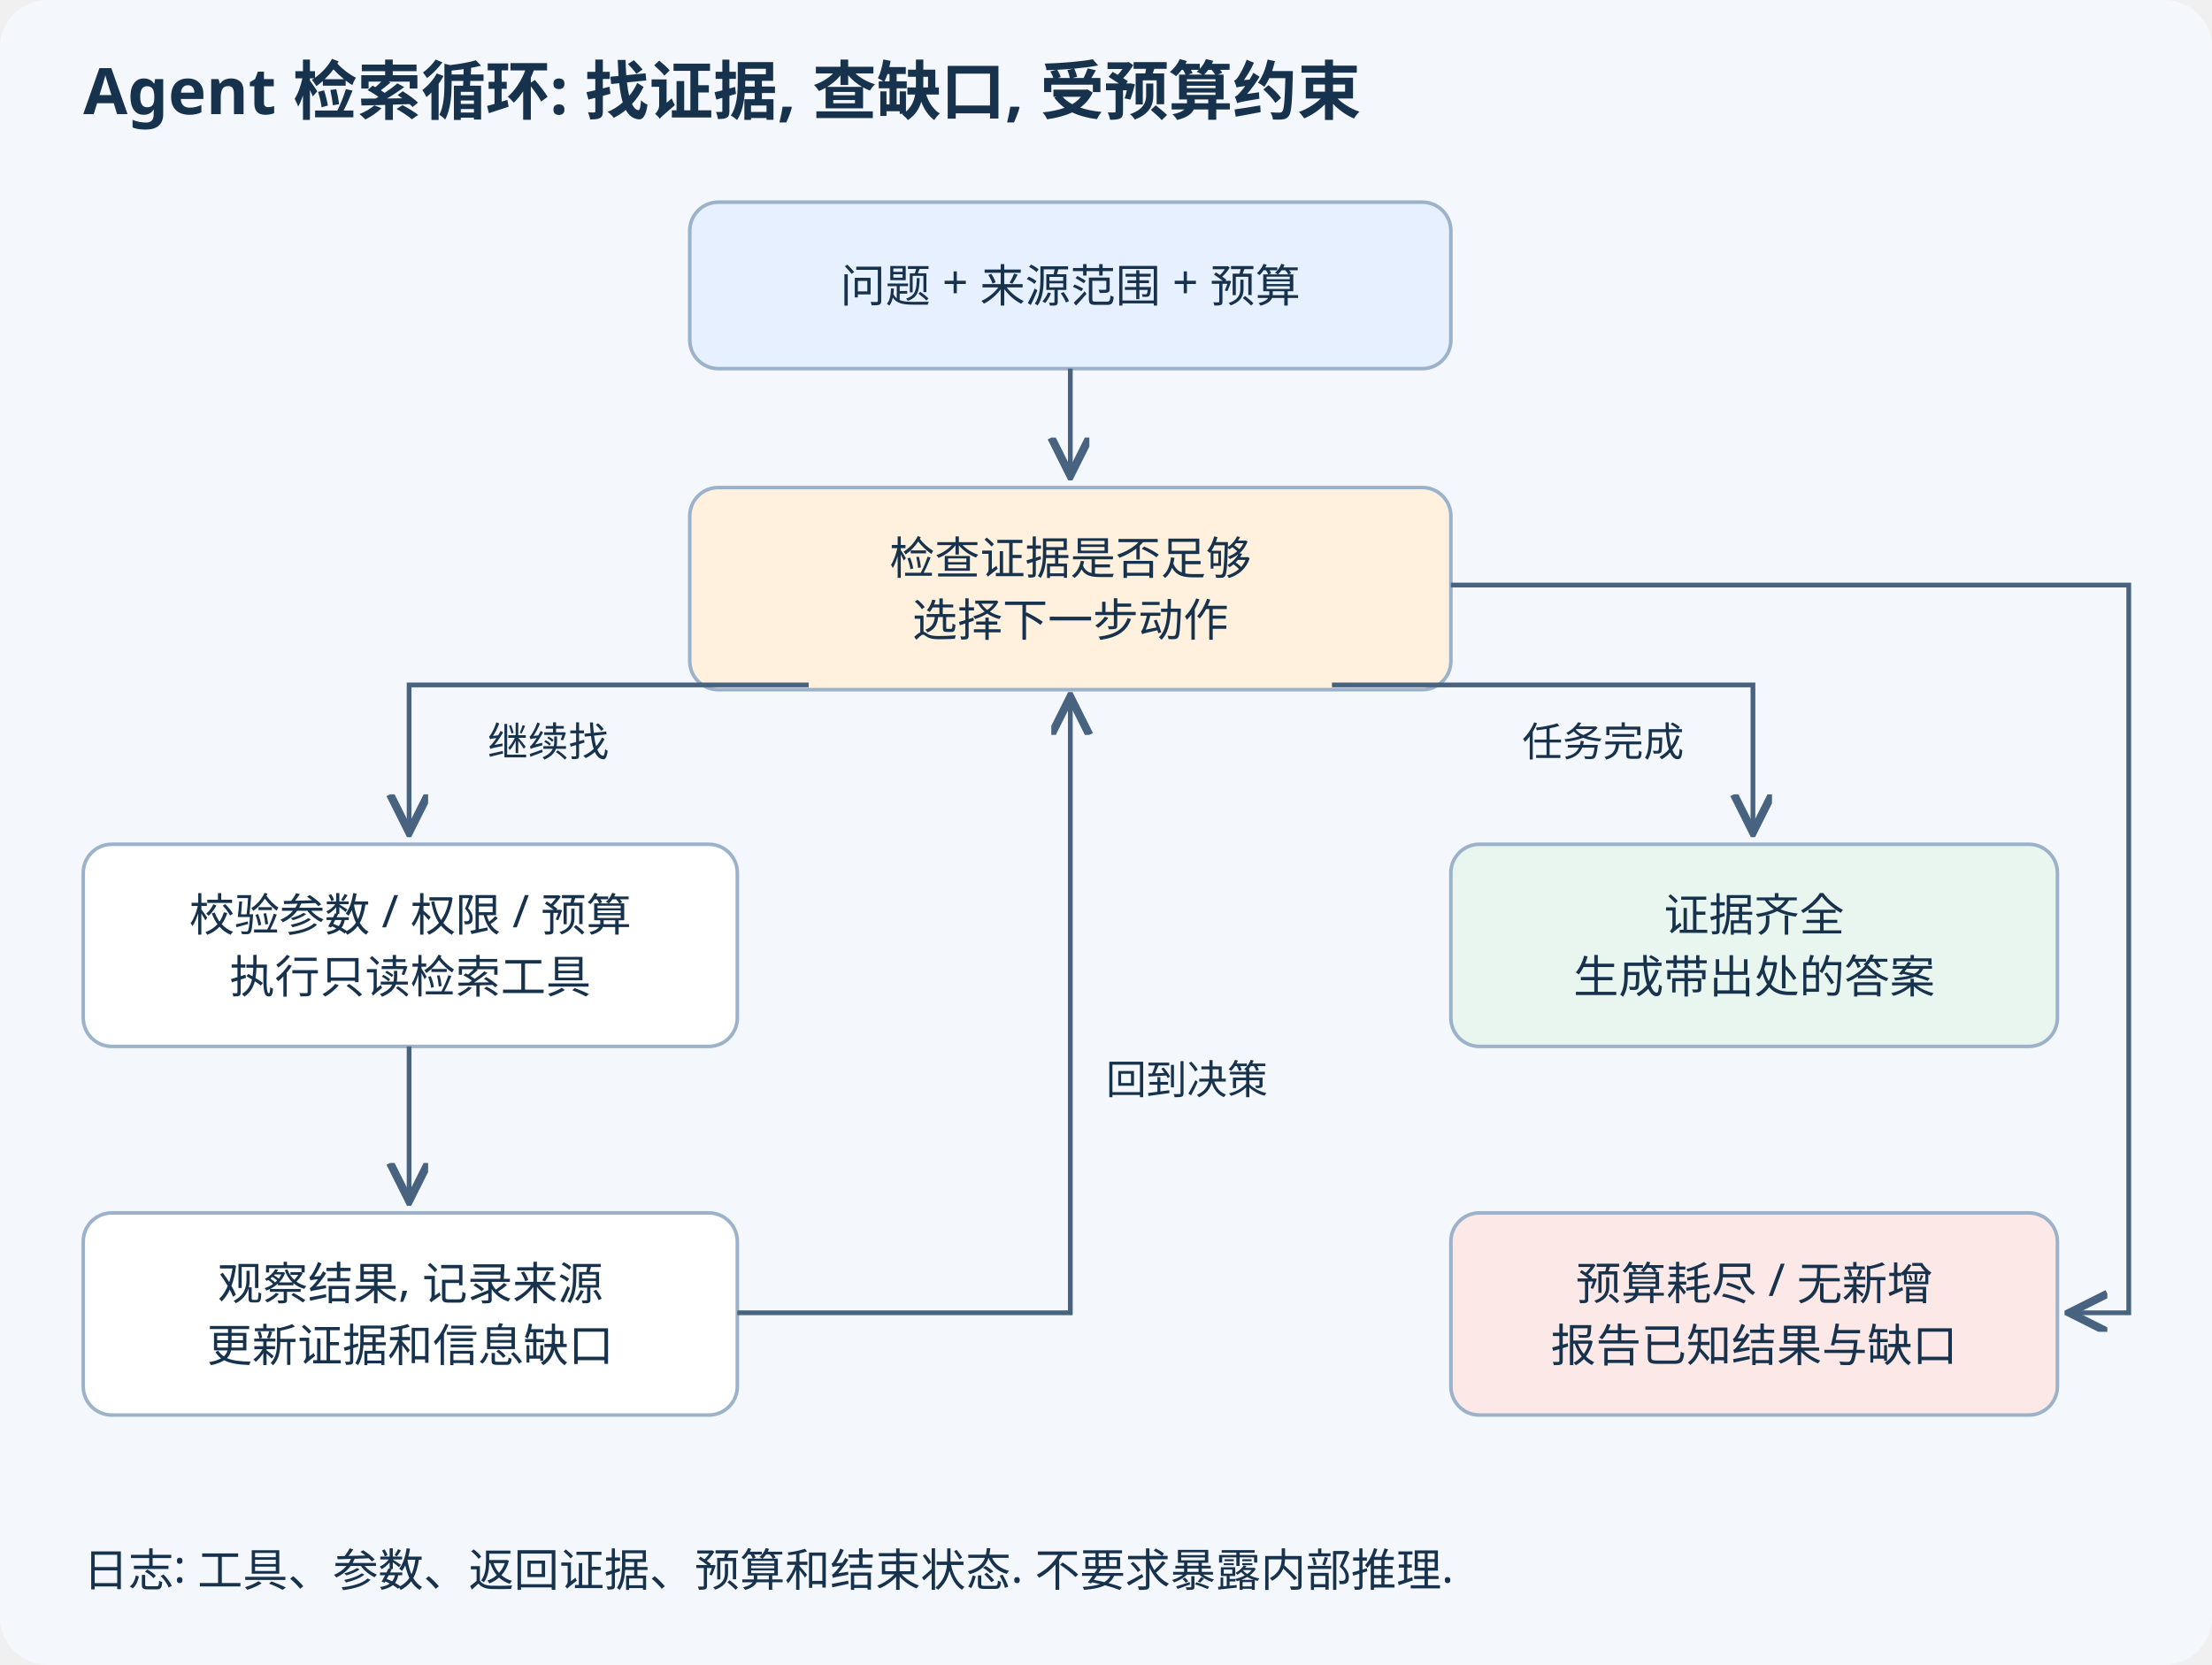
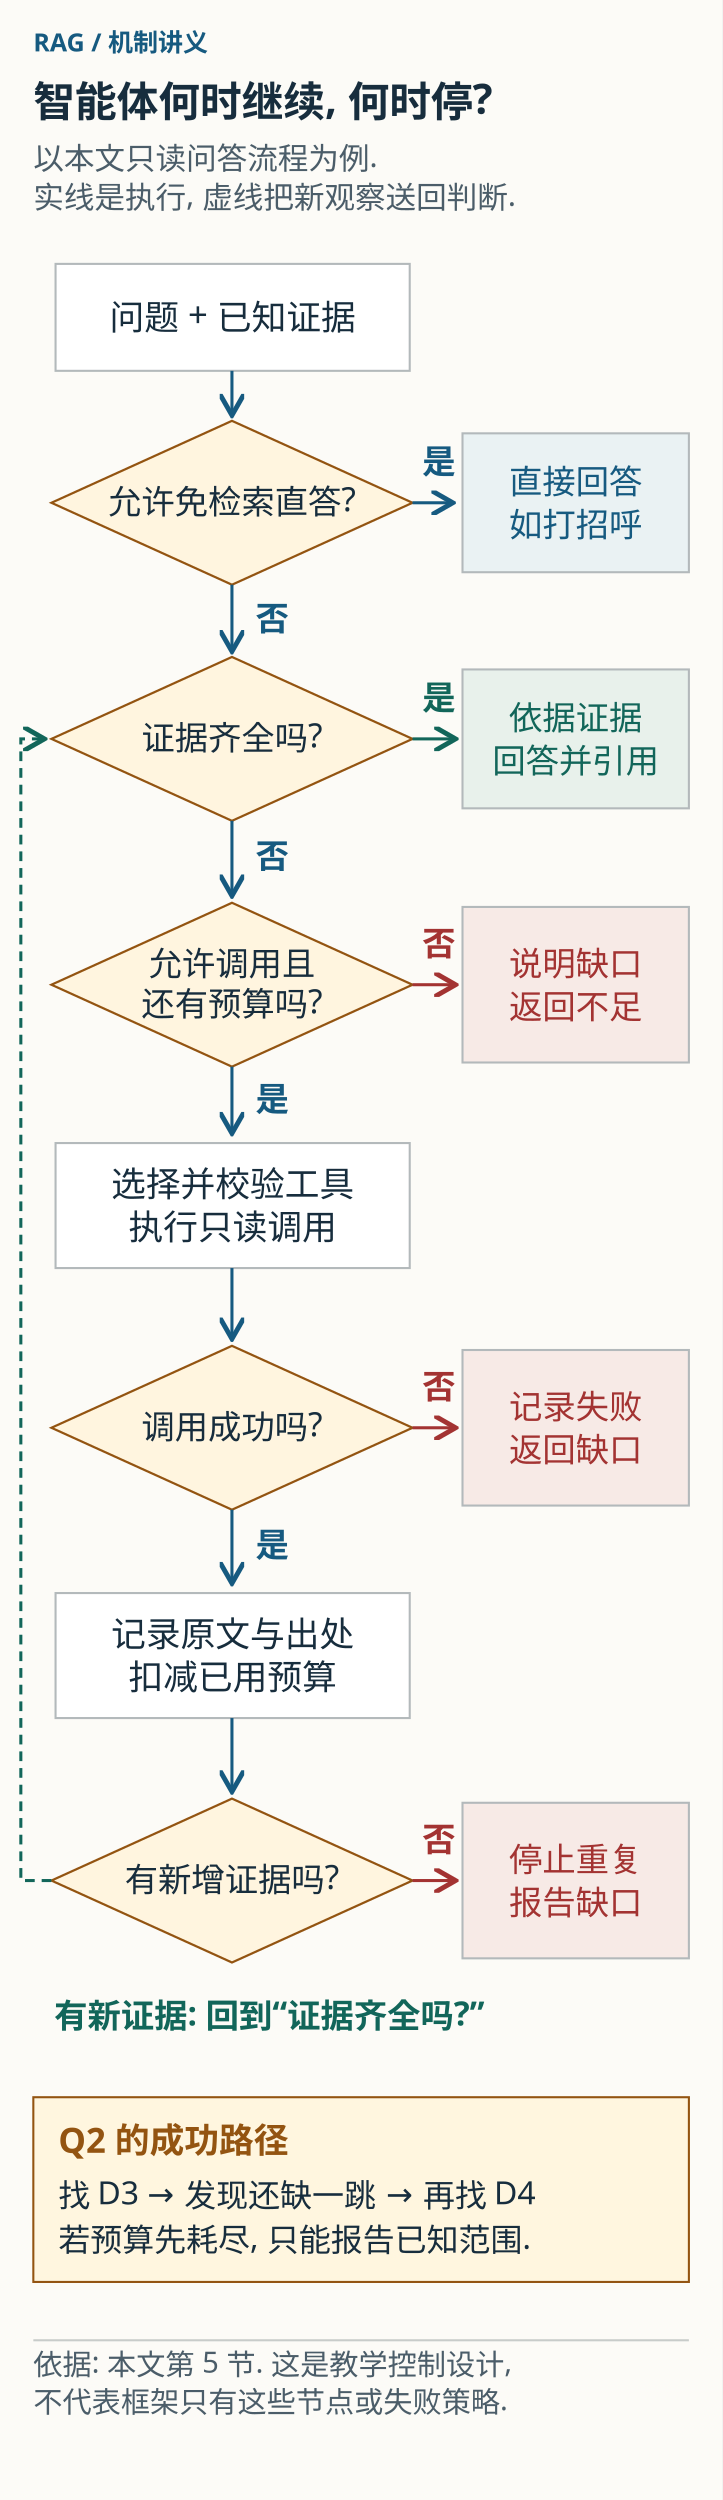
- <svg xmlns="http://www.w3.org/2000/svg" viewBox="0 0 930 700" role="img" aria-labelledby="title desc">
+ <svg xmlns="http://www.w3.org/2000/svg" viewBox="0 0 520 1800" role="img" aria-labelledby="title desc">
  <defs>
-     <marker id="arrow" markerWidth="9" markerHeight="9" refX="8" refY="4" orient="auto">
-       <path d="M0,0 L8,4 L0,8" fill="none" stroke="#476380" stroke-width="1.7" />
+     <marker id="a0" markerWidth="8" markerHeight="8" refX="7" refY="4" orient="auto">
+       <path d="M0,0 L7,4 L0,8" fill="none" stroke="#165a80" stroke-width="1.6" />
+     </marker>
+     <marker id="a1" markerWidth="8" markerHeight="8" refX="7" refY="4" orient="auto">
+       <path d="M0,0 L7,4 L0,8" fill="none" stroke="#12665a" stroke-width="1.6" />
+     </marker>
+     <marker id="a2" markerWidth="8" markerHeight="8" refX="7" refY="4" orient="auto">
+       <path d="M0,0 L7,4 L0,8" fill="none" stroke="#a33332" stroke-width="1.6" />
    </marker>
  </defs>
-   <rect width="930" height="700" rx="20" fill="#f4f7fc" />
-   <g font-family="PingFang SC, Microsoft YaHei, sans-serif" fill="#17324d">
-     <text x="35" y="48" font-size="27" font-weight="650" text-anchor="start">Agent 检索循环: 找证据, 查缺口, 受预算约束</text>
-     <rect x="290" y="85" width="320" height="70" rx="12" fill="#e7f0ff" stroke="#9cb2ca" stroke-width="1.5" />
-     <text x="450.0" y="127.0" font-size="19" font-weight="500" text-anchor="middle">问题 + 来源范围 + 预算</text>
-     <rect x="290" y="205" width="320" height="85" rx="12" fill="#fff1de" stroke="#9cb2ca" stroke-width="1.5" />
-     <text x="450.0" y="241.5" font-size="19" font-weight="500" text-anchor="middle">检查证据是否足够</text>
-     <text x="450.0" y="267.5" font-size="19" font-weight="500" text-anchor="middle">选择下一步动作</text>
-     <polyline points="450,155 450,200" fill="none" stroke="#476380" stroke-width="2" marker-end="url(#arrow)" />
-     <rect x="35" y="355" width="275" height="85" rx="12" fill="#ffffff" stroke="#9cb2ca" stroke-width="1.5" />
-     <text x="172.5" y="391.5" font-size="19" font-weight="500" text-anchor="middle">校验参数 / 权限 / 预算</text>
-     <text x="172.5" y="417.5" font-size="19" font-weight="500" text-anchor="middle">执行只读检索工具</text>
-     <polyline points="340,288 172,288 172,350" fill="none" stroke="#476380" stroke-width="2" marker-end="url(#arrow)" />
-     <text x="205" y="318" font-size="17" font-weight="400" text-anchor="start">继续找</text>
-     <rect x="35" y="510" width="275" height="85" rx="12" fill="#ffffff" stroke="#9cb2ca" stroke-width="1.5" />
-     <text x="172.5" y="546.5" font-size="19" font-weight="500" text-anchor="middle">观察结果, 记录来源</text>
-     <text x="172.5" y="572.5" font-size="19" font-weight="500" text-anchor="middle">更新证据和信息缺口</text>
-     <polyline points="172,440 172,505" fill="none" stroke="#476380" stroke-width="2" marker-end="url(#arrow)" />
-     <polyline points="310,552 450,552 450,293" fill="none" stroke="#476380" stroke-width="2" marker-end="url(#arrow)" />
-     <text x="465" y="460" font-size="17" font-weight="400" text-anchor="start">回到决策</text>
-     <rect x="610" y="355" width="255" height="85" rx="12" fill="#e9f6ef" stroke="#9cb2ca" stroke-width="1.5" />
-     <text x="737.5" y="391.5" font-size="19" font-weight="500" text-anchor="middle">证据齐全</text>
-     <text x="737.5" y="417.5" font-size="19" font-weight="500" text-anchor="middle">生成带出处的答案</text>
-     <polyline points="560,288 737,288 737,350" fill="none" stroke="#476380" stroke-width="2" marker-end="url(#arrow)" />
-     <text x="640" y="318" font-size="17" font-weight="400" text-anchor="start">任务完成</text>
-     <rect x="610" y="510" width="255" height="85" rx="12" fill="#fce8e6" stroke="#9cb2ca" stroke-width="1.5" />
-     <text x="737.5" y="546.5" font-size="19" font-weight="500" text-anchor="middle">预算耗尽 / 无新增</text>
-     <text x="737.5" y="572.5" font-size="19" font-weight="500" text-anchor="middle">报告已知结果与缺口</text>
-     <polyline points="610,246 895,246 895,552 870,552" fill="none" stroke="#476380" stroke-width="2" marker-end="url(#arrow)" />
-     <text x="35" y="667" font-size="19" font-weight="400" text-anchor="start">日志: 工具、参数、返回证据、预算和结束状态. 不要求暴露内部推理.</text>
+   <rect width="520" height="1800" fill="#fcfbf7" />
+   <g font-family="PingFang SC, Microsoft YaHei, sans-serif">
+     <text x="24" y="37" fill="#165a80" font-size="18" font-weight="600" text-anchor="start">RAG / 机制讲义</text>
+     <text x="24" y="84" fill="#172d3d" font-size="30" font-weight="650" text-anchor="start">智能体何时继续, 何时停?</text>
+     <text x="24" y="122" fill="#4b5d69" font-size="22" font-weight="400" text-anchor="start">以本文只读问答流程为例.</text>
+     <text x="24" y="150" fill="#4b5d69" font-size="22" font-weight="400" text-anchor="start">实线是执行, 虚线把新观察送回判断.</text>
+     <rect x="40" y="190" width="255" height="77" fill="#fff" stroke="#b3b9bb" stroke-width="1.5" />
+     <text x="167.5" y="237.5" fill="#172d3d" font-size="25" font-weight="500" text-anchor="middle">问题 + 已知证据</text>
+     <polyline points="167,267 167,299" fill="none" stroke="#165a80" stroke-width="2.2" marker-end="url(#a0)" />
+     <polygon points="167,303.0 297.0,362 167,421.0 37.0,362" fill="#fff5df" stroke="#935411" stroke-width="1.6" />
+     <text x="167" y="370.0" fill="#172d3d" font-size="24" font-weight="500" text-anchor="middle">允许免检索直答?</text>
+     <polyline points="297,362 326,362" fill="none" stroke="#165a80" stroke-width="2.2" marker-end="url(#a0)" />
+     <text x="304" y="341" fill="#165a80" font-size="24" font-weight="650" text-anchor="start">是</text>
+     <rect x="333" y="312" width="163" height="100" fill="#eaf2f3" stroke="#b3b9bb" stroke-width="1.5" />
+     <text x="414.5" y="355.5" fill="#165a80" font-size="24" font-weight="500" text-anchor="middle">直接回答</text>
+     <text x="414.5" y="386.5" fill="#165a80" font-size="24" font-weight="500" text-anchor="middle">如打招呼</text>
+     <polyline points="167,421 167,469" fill="none" stroke="#165a80" stroke-width="2.2" marker-end="url(#a0)" />
+     <text x="184" y="454" fill="#165a80" font-size="24" font-weight="650" text-anchor="start">否</text>
+     <polygon points="167,473.0 297.0,532 167,591.0 37.0,532" fill="#fff5df" stroke="#935411" stroke-width="1.6" />
+     <text x="167" y="540.0" fill="#172d3d" font-size="24" font-weight="500" text-anchor="middle">证据齐全吗?</text>
+     <polyline points="297,532 328,532" fill="none" stroke="#12665a" stroke-width="2.2" marker-end="url(#a1)" />
+     <text x="304" y="511" fill="#12665a" font-size="24" font-weight="650" text-anchor="start">是</text>
+     <rect x="333" y="482" width="163" height="100" fill="#e8f1eb" stroke="#b3b9bb" stroke-width="1.5" />
+     <text x="414.5" y="525.5" fill="#12665a" font-size="24" font-weight="500" text-anchor="middle">依据证据</text>
+     <text x="414.5" y="556.5" fill="#12665a" font-size="24" font-weight="500" text-anchor="middle">回答并引用</text>
+     <polyline points="167,591 167,645" fill="none" stroke="#165a80" stroke-width="2.2" marker-end="url(#a0)" />
+     <text x="184" y="625" fill="#165a80" font-size="24" font-weight="650" text-anchor="start">否</text>
+     <polygon points="167,650.0 297.0,709 167,768.0 37.0,709" fill="#fff5df" stroke="#935411" stroke-width="1.6" />
+     <text x="167" y="702.5" fill="#172d3d" font-size="24" font-weight="500" text-anchor="middle">允许调用且</text>
+     <text x="167" y="731.5" fill="#172d3d" font-size="24" font-weight="500" text-anchor="middle">还有预算吗?</text>
+     <polyline points="297,709 328,709" fill="none" stroke="#a33332" stroke-width="2.2" marker-end="url(#a2)" />
+     <text x="304" y="688" fill="#a33332" font-size="24" font-weight="650" text-anchor="start">否</text>
+     <rect x="333" y="653" width="163" height="112" fill="#f7eae6" stroke="#b3b9bb" stroke-width="1.5" />
+     <text x="414.5" y="702.5" fill="#a33332" font-size="24" font-weight="500" text-anchor="middle">说明缺口</text>
+     <text x="414.5" y="733.5" fill="#a33332" font-size="24" font-weight="500" text-anchor="middle">返回不足</text>
+     <polyline points="167,768 167,816" fill="none" stroke="#165a80" stroke-width="2.2" marker-end="url(#a0)" />
+     <text x="184" y="800" fill="#165a80" font-size="24" font-weight="650" text-anchor="start">是</text>
+     <rect x="40" y="823" width="255" height="90" fill="#fff" stroke="#b3b9bb" stroke-width="1.5" />
+     <text x="167.5" y="861.5" fill="#172d3d" font-size="25" font-weight="500" text-anchor="middle">选择并校验工具</text>
+     <text x="167.5" y="892.5" fill="#172d3d" font-size="25" font-weight="500" text-anchor="middle">执行只读调用</text>
+     <polyline points="167,913 167,964" fill="none" stroke="#165a80" stroke-width="2.2" marker-end="url(#a0)" />
+     <polygon points="167,969.0 297.0,1028 167,1087.0 37.0,1028" fill="#fff5df" stroke="#935411" stroke-width="1.6" />
+     <text x="167" y="1036.0" fill="#172d3d" font-size="24" font-weight="500" text-anchor="middle">调用成功吗?</text>
+     <polyline points="297,1028 328,1028" fill="none" stroke="#a33332" stroke-width="2.2" marker-end="url(#a2)" />
+     <text x="304" y="1007" fill="#a33332" font-size="24" font-weight="650" text-anchor="start">否</text>
+     <rect x="333" y="972" width="163" height="112" fill="#f7eae6" stroke="#b3b9bb" stroke-width="1.5" />
+     <text x="414.5" y="1021.5" fill="#a33332" font-size="24" font-weight="500" text-anchor="middle">记录失败</text>
+     <text x="414.5" y="1052.5" fill="#a33332" font-size="24" font-weight="500" text-anchor="middle">返回缺口</text>
+     <polyline points="167,1087 167,1140" fill="none" stroke="#165a80" stroke-width="2.2" marker-end="url(#a0)" />
+     <text x="184" y="1121" fill="#165a80" font-size="24" font-weight="650" text-anchor="start">是</text>
+     <rect x="40" y="1147" width="255" height="90" fill="#fff" stroke="#b3b9bb" stroke-width="1.5" />
+     <text x="167.5" y="1185.5" fill="#172d3d" font-size="25" font-weight="500" text-anchor="middle">记录原文与出处</text>
+     <text x="167.5" y="1216.5" fill="#172d3d" font-size="25" font-weight="500" text-anchor="middle">扣减已用预算</text>
+     <polyline points="167,1237 167,1290" fill="none" stroke="#165a80" stroke-width="2.2" marker-end="url(#a0)" />
+     <polygon points="167,1295.0 297.0,1354 167,1413.0 37.0,1354" fill="#fff5df" stroke="#935411" stroke-width="1.6" />
+     <text x="167" y="1362.0" fill="#172d3d" font-size="24" font-weight="500" text-anchor="middle">有新增证据吗?</text>
+     <polyline points="297,1354 328,1354" fill="none" stroke="#a33332" stroke-width="2.2" marker-end="url(#a2)" />
+     <text x="304" y="1333" fill="#a33332" font-size="24" font-weight="650" text-anchor="start">否</text>
+     <rect x="333" y="1298" width="163" height="112" fill="#f7eae6" stroke="#b3b9bb" stroke-width="1.5" />
+     <text x="414.5" y="1347.5" fill="#a33332" font-size="24" font-weight="500" text-anchor="middle">停止重复</text>
+     <text x="414.5" y="1378.5" fill="#a33332" font-size="24" font-weight="500" text-anchor="middle">报告缺口</text>
+     <polyline points="37,1354 15,1354 15,532 32,532" fill="none" stroke="#12665a" stroke-width="2.2" marker-end="url(#a1)" stroke-dasharray="7 5" />
+     <text x="39" y="1460" fill="#12665a" font-size="24" font-weight="600" text-anchor="start">有新证据: 回到“证据齐全吗?”</text>
+     <rect x="24" y="1510" width="472" height="133" fill="#fff6df" stroke="#935411" stroke-width="1.5" />
+     <text x="42" y="1550" fill="#935411" font-size="25" font-weight="650" text-anchor="start">Q2 的成功路径</text>
+     <text x="42" y="1589" fill="#172d3d" font-size="23" font-weight="400" text-anchor="start">找 D3 → 发现还缺一跳 → 再找 D4</text>
+     <text x="42" y="1621" fill="#172d3d" font-size="23" font-weight="400" text-anchor="start">若预算先耗尽, 只能报告已知范围.</text>
+     <line x1="24" y1="1685" x2="496" y2="1685" stroke="#c8ccca" stroke-width="1.5" />
+     <text x="24" y="1710" fill="#4b5d69" font-size="21" font-weight="400" text-anchor="start">依据: 本文第 5 节. 这是教学控制设计,</text>
+     <text x="24" y="1737" fill="#4b5d69" font-size="21" font-weight="400" text-anchor="start">不代表框架只有这些节点或失败策略.</text>
  </g>
</svg>
